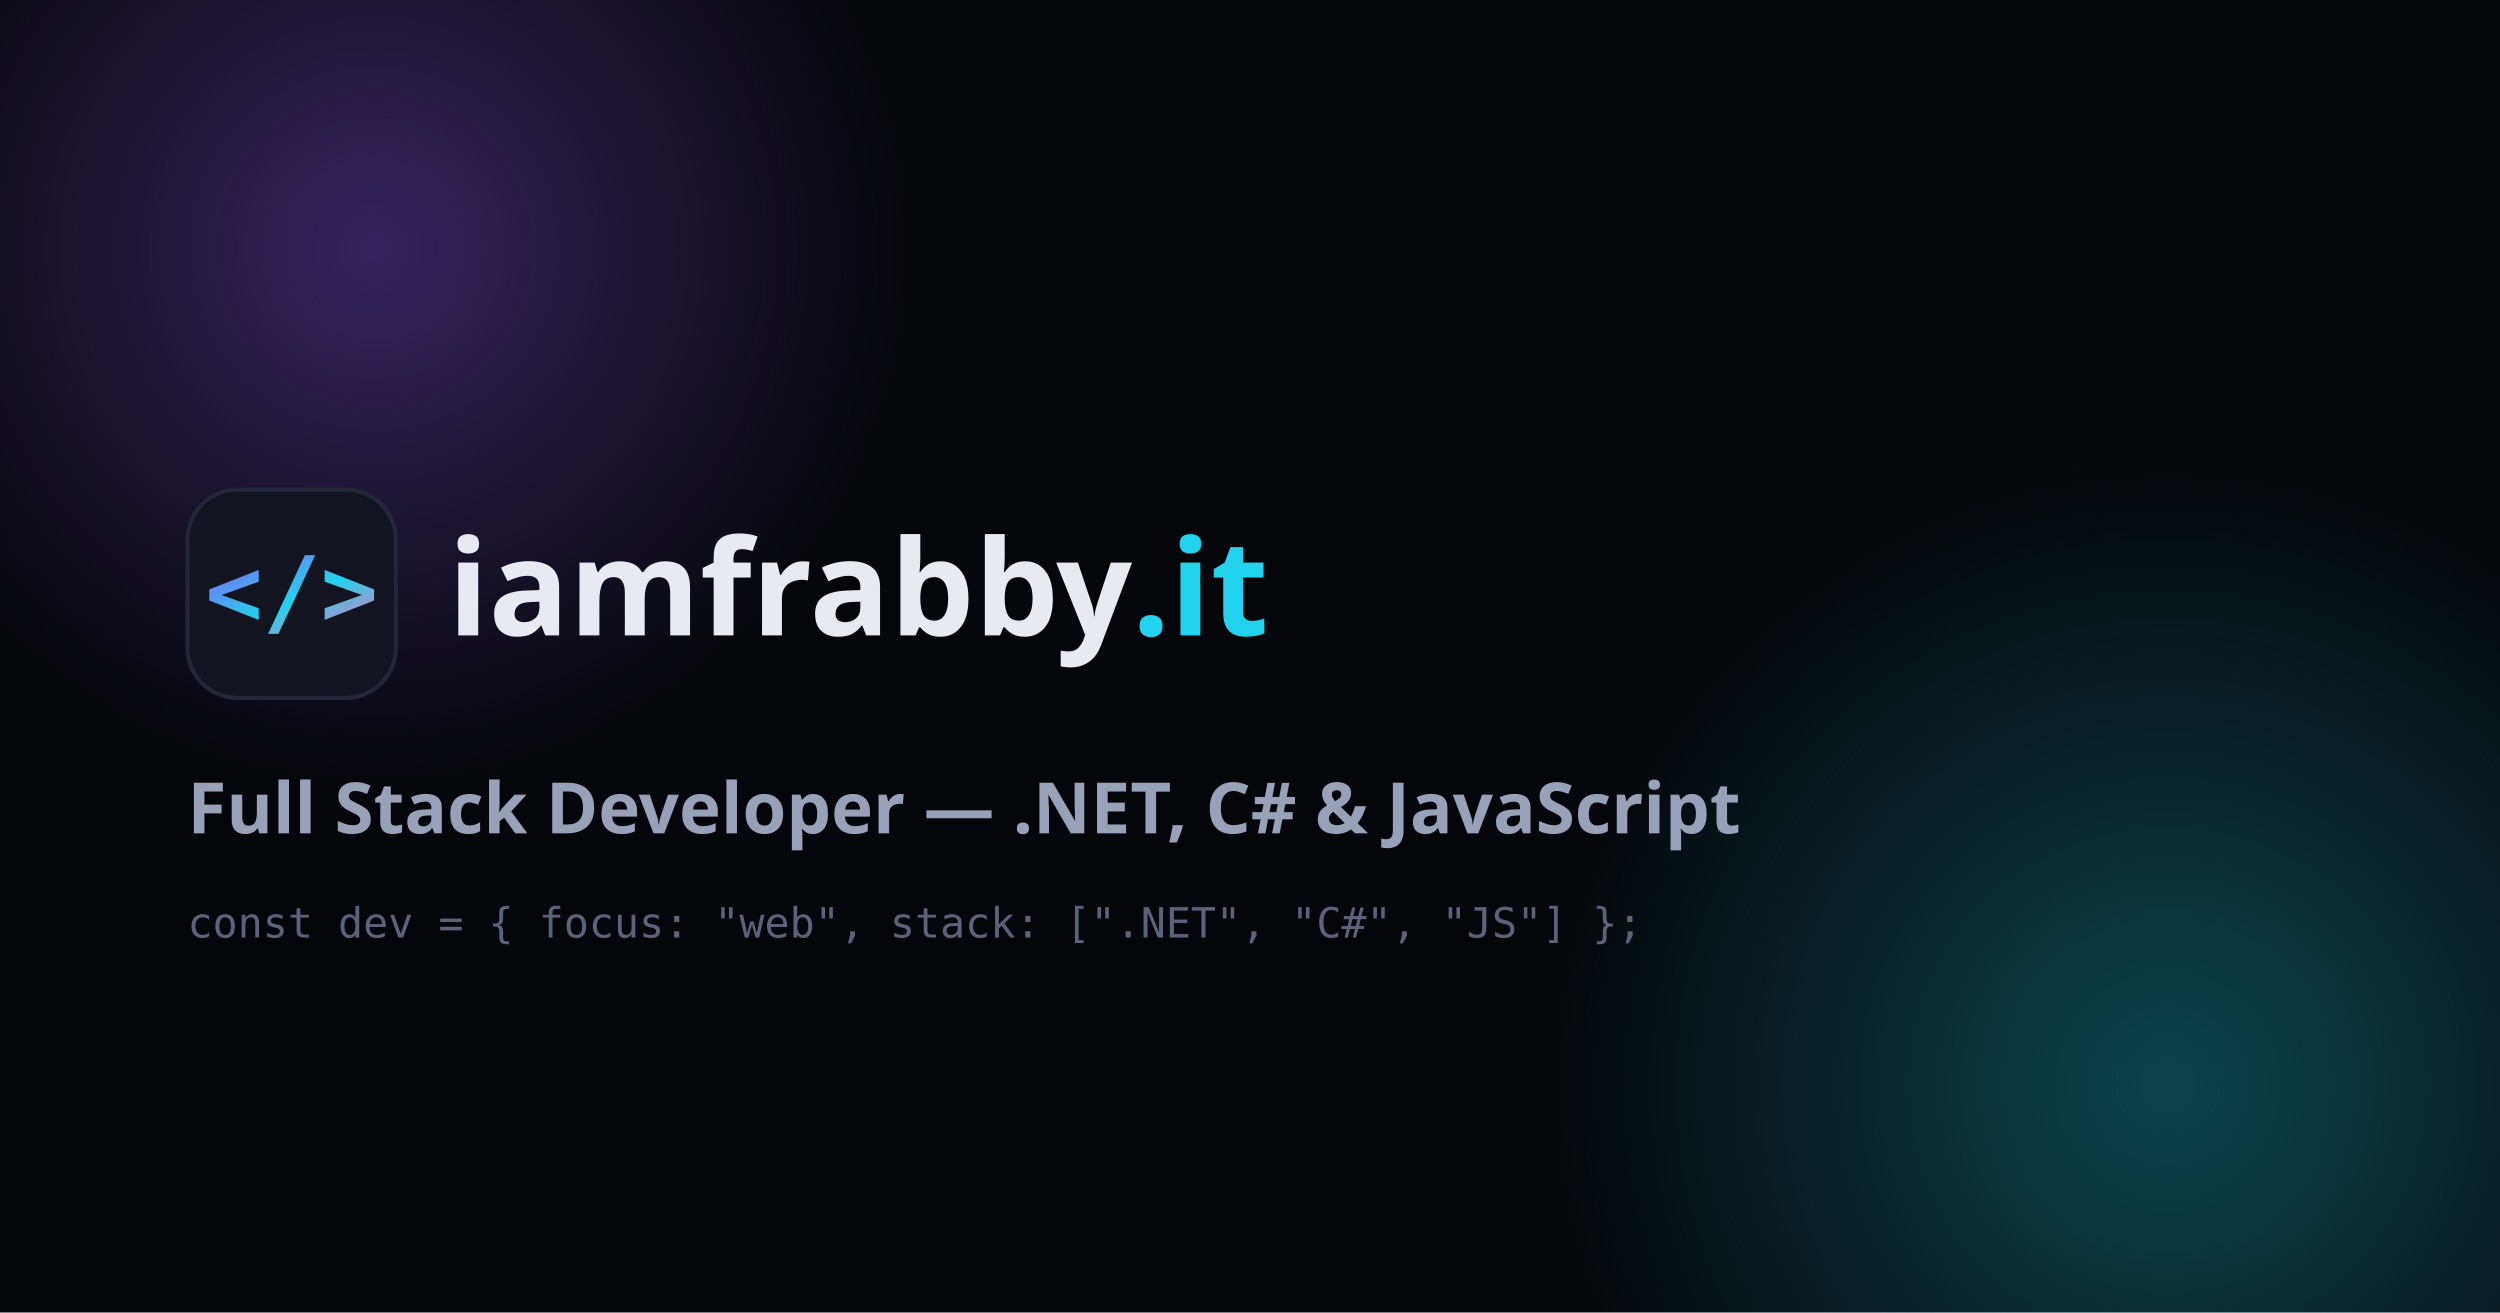
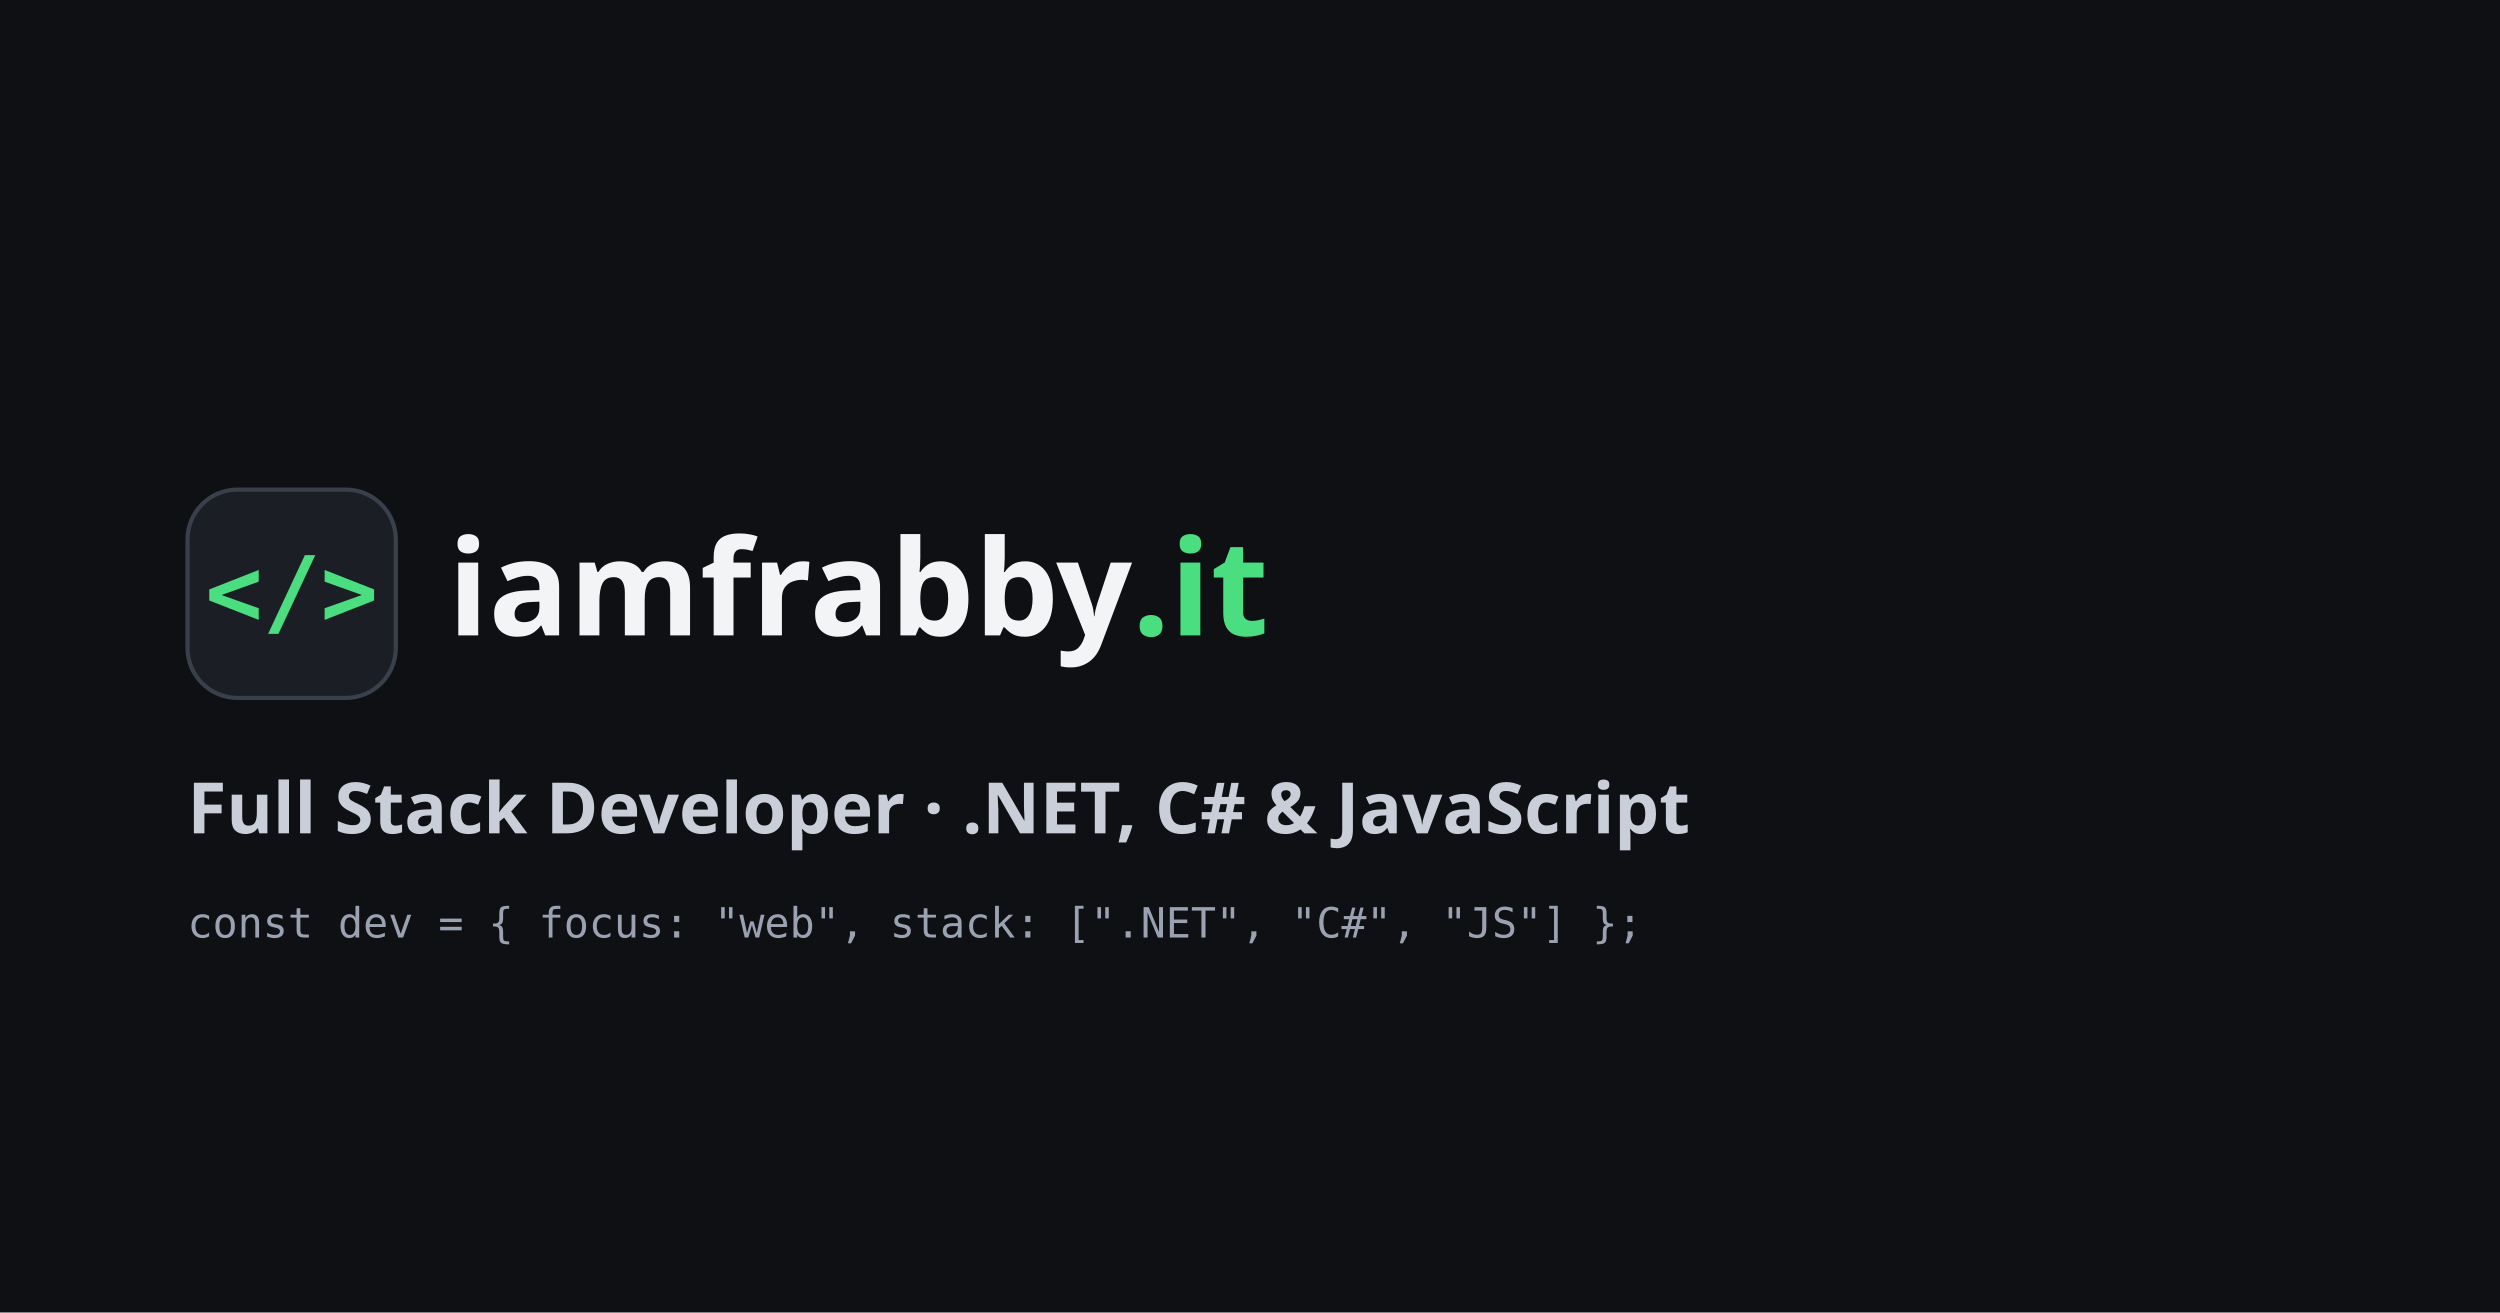
<svg xmlns="http://www.w3.org/2000/svg" viewBox="0 0 1200 630" width="1200" height="630">
-   <defs>
-     <linearGradient id="g" x1="0" y1="0" x2="1" y2="1">
-       <stop offset="0%" stop-color="#8b5cf6" />
-       <stop offset="55%" stop-color="#22d3ee" />
-       <stop offset="100%" stop-color="#f472b6" />
-     </linearGradient>
-     <radialGradient id="glow1" cx="50%" cy="50%" r="50%">
-       <stop offset="0%" stop-color="#8b5cf6" stop-opacity="0.35" />
-       <stop offset="100%" stop-color="#8b5cf6" stop-opacity="0" />
-     </radialGradient>
-     <radialGradient id="glow2" cx="50%" cy="50%" r="50%">
-       <stop offset="0%" stop-color="#22d3ee" stop-opacity="0.3" />
-       <stop offset="100%" stop-color="#22d3ee" stop-opacity="0" />
-     </radialGradient>
-   </defs>
-   <rect width="1200" height="630" fill="#050609" />
-   <circle cx="180" cy="120" r="260" fill="url(#glow1)" />
-   <circle cx="1040" cy="520" r="300" fill="url(#glow2)" />
-   <rect x="90" y="235" width="100" height="100" rx="24" fill="#12141f" stroke="#232738" stroke-width="2" />
-   <text x="140" y="300" font-family="'JetBrains Mono', monospace" font-size="46" font-weight="700" fill="url(#g)" text-anchor="middle">&lt;/&gt;</text>
-   <text x="215" y="305" font-family="'Space Grotesk', 'Segoe UI', sans-serif" font-size="64" font-weight="700" fill="#e8eaf2">iamfrabby<tspan fill="#22d3ee">.it</tspan>
+   <rect width="1200" height="630" fill="#0e1013" />
+   <rect x="90" y="235" width="100" height="100" rx="24" fill="#1b1f25" stroke="#3a404b" stroke-width="2" />
+   <text x="140" y="300" font-family="'JetBrains Mono', monospace" font-size="46" font-weight="700" fill="#4ade80" text-anchor="middle">&lt;/&gt;</text>
+   <text x="215" y="305" font-family="'IBM Plex Sans', 'Segoe UI', sans-serif" font-size="64" font-weight="700" fill="#f3f4f6">iamfrabby<tspan fill="#4ade80">.it</tspan>
  </text>
-   <text x="90" y="400" font-family="'Space Grotesk', 'Segoe UI', sans-serif" font-size="34" font-weight="600" fill="#99a1b8">Full Stack Developer — .NET, C# &amp; JavaScript</text>
-   <text x="90" y="450" font-family="'JetBrains Mono', monospace" font-size="20" fill="#5c6379">const dev = { focus: "web", stack: [".NET", "C#", "JS"] };</text>
+   <text x="90" y="400" font-family="'IBM Plex Sans', 'Segoe UI', sans-serif" font-size="34" font-weight="600" fill="#c9ced8">Full Stack Developer · .NET, C# &amp; JavaScript</text>
+   <text x="90" y="450" font-family="'JetBrains Mono', monospace" font-size="20" fill="#9aa2b1">const dev = { focus: "web", stack: [".NET", "C#", "JS"] };</text>
</svg>
